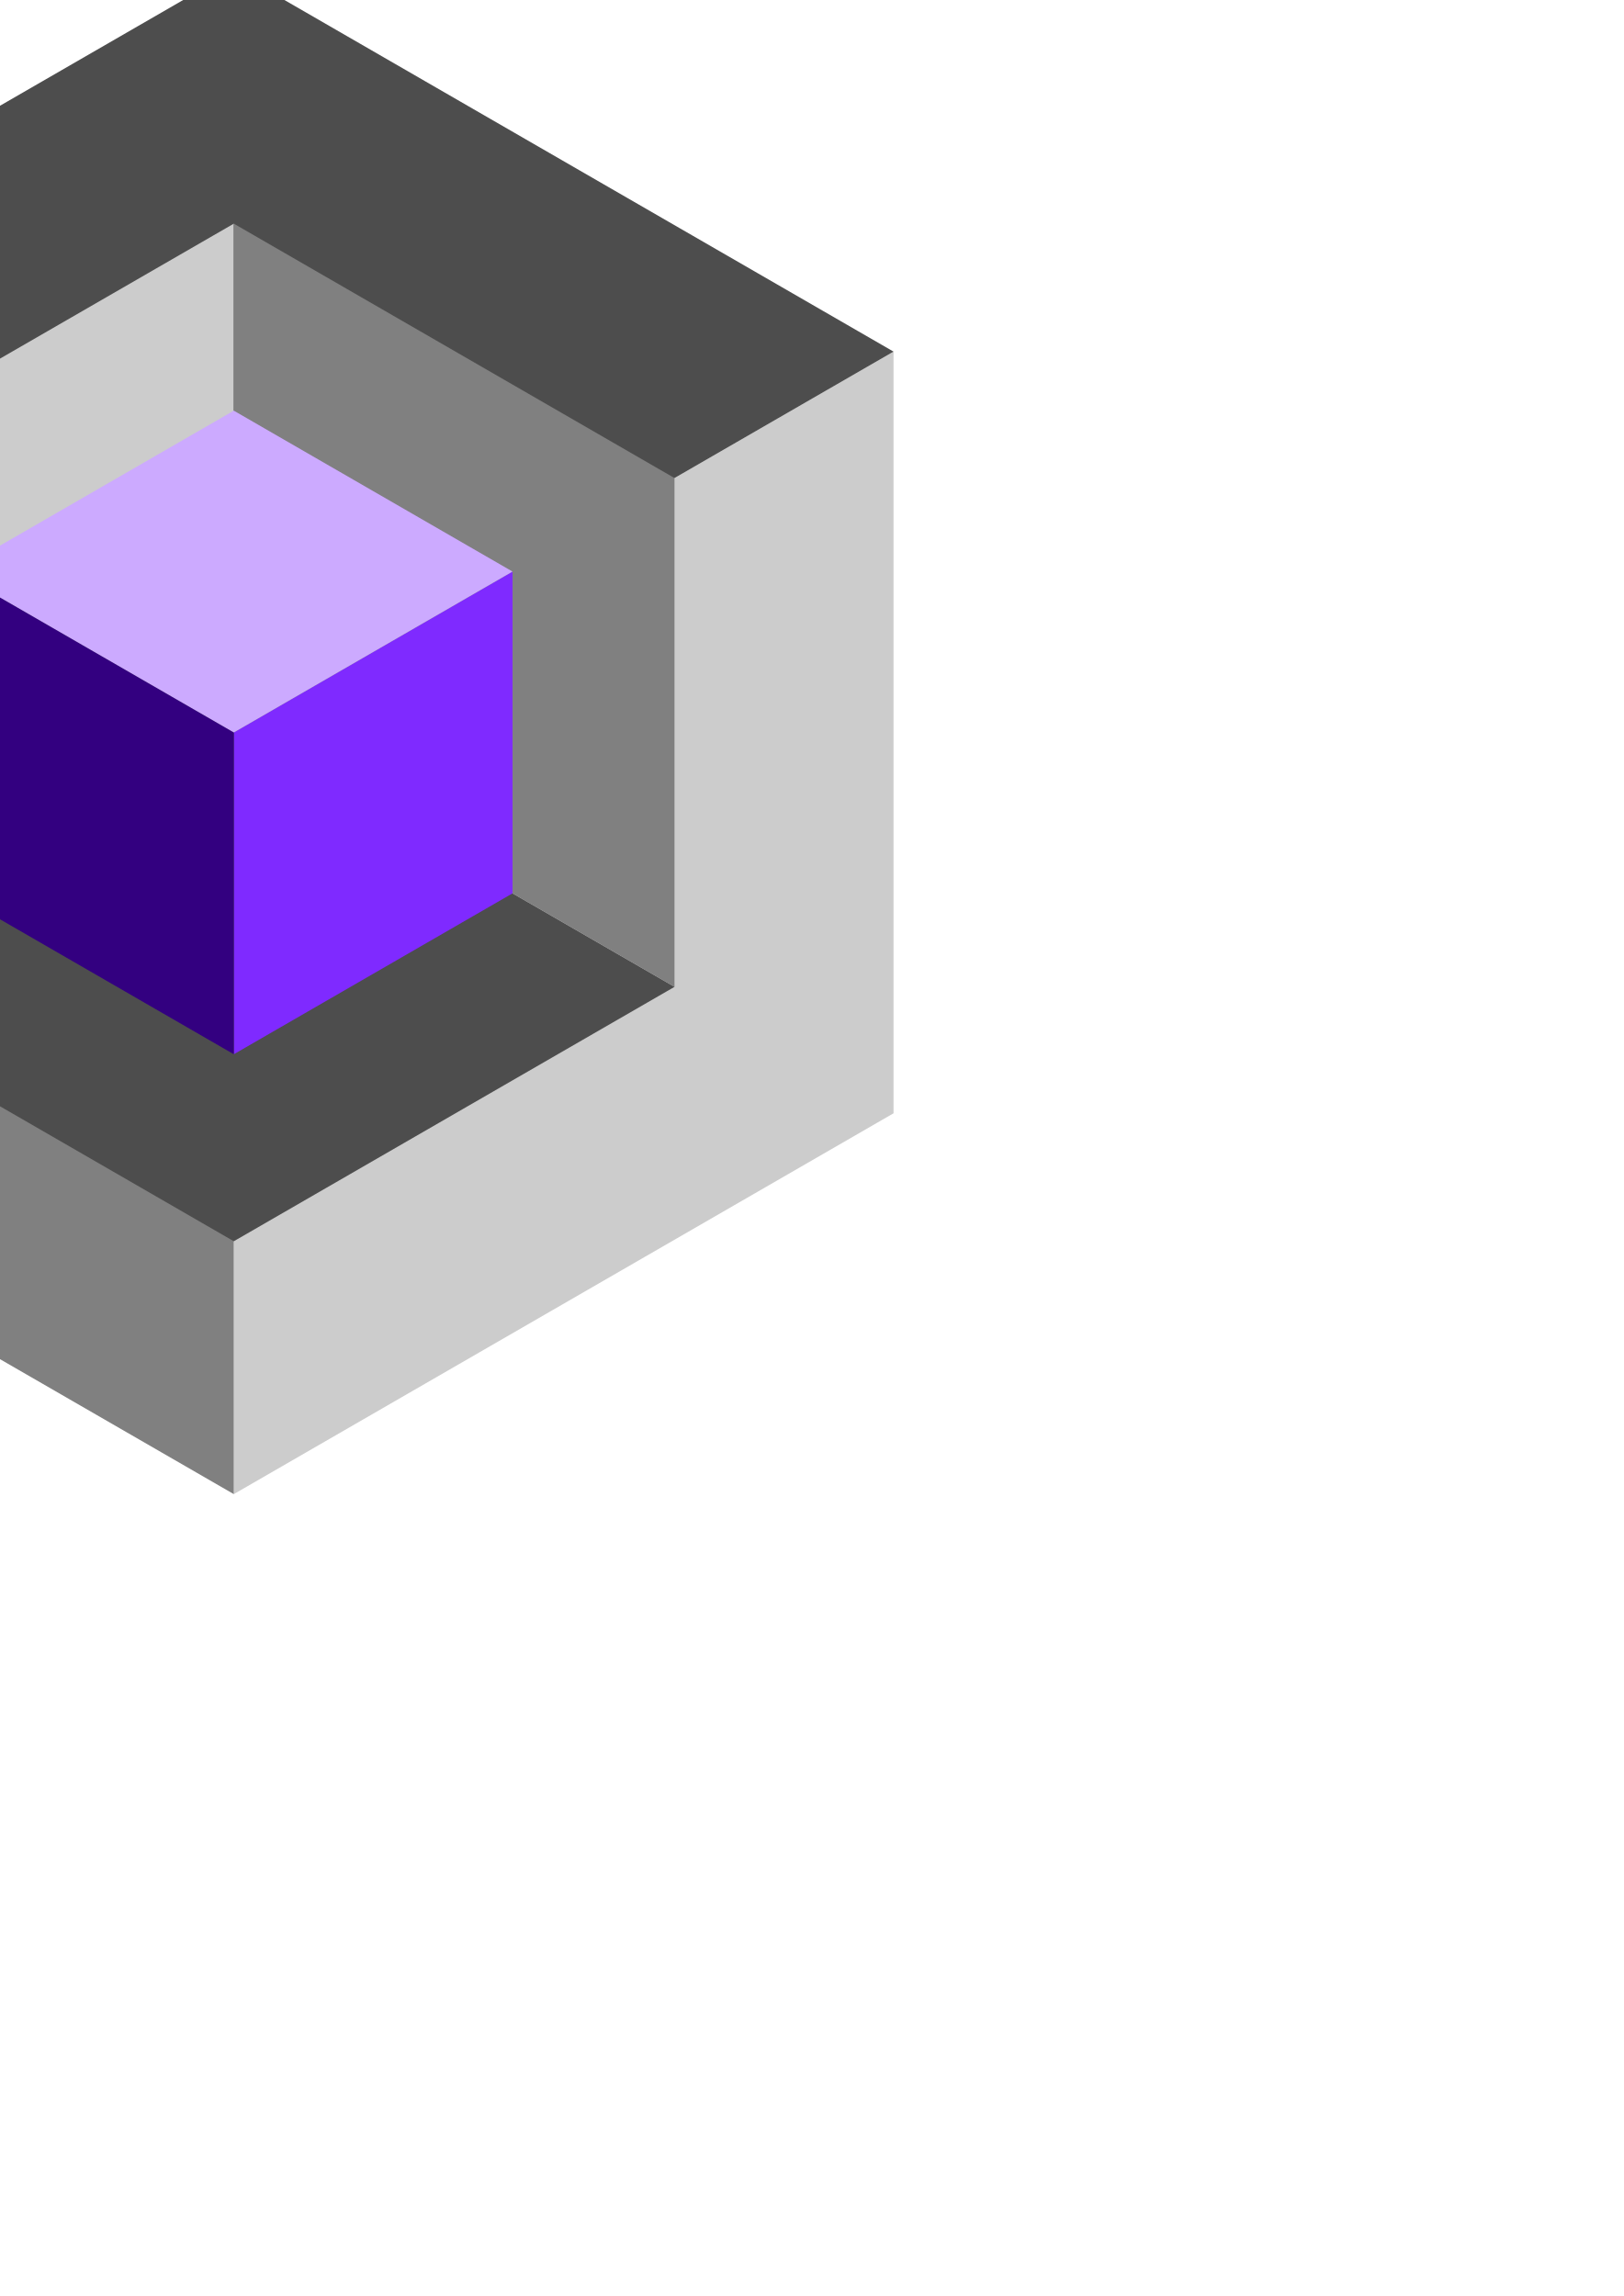
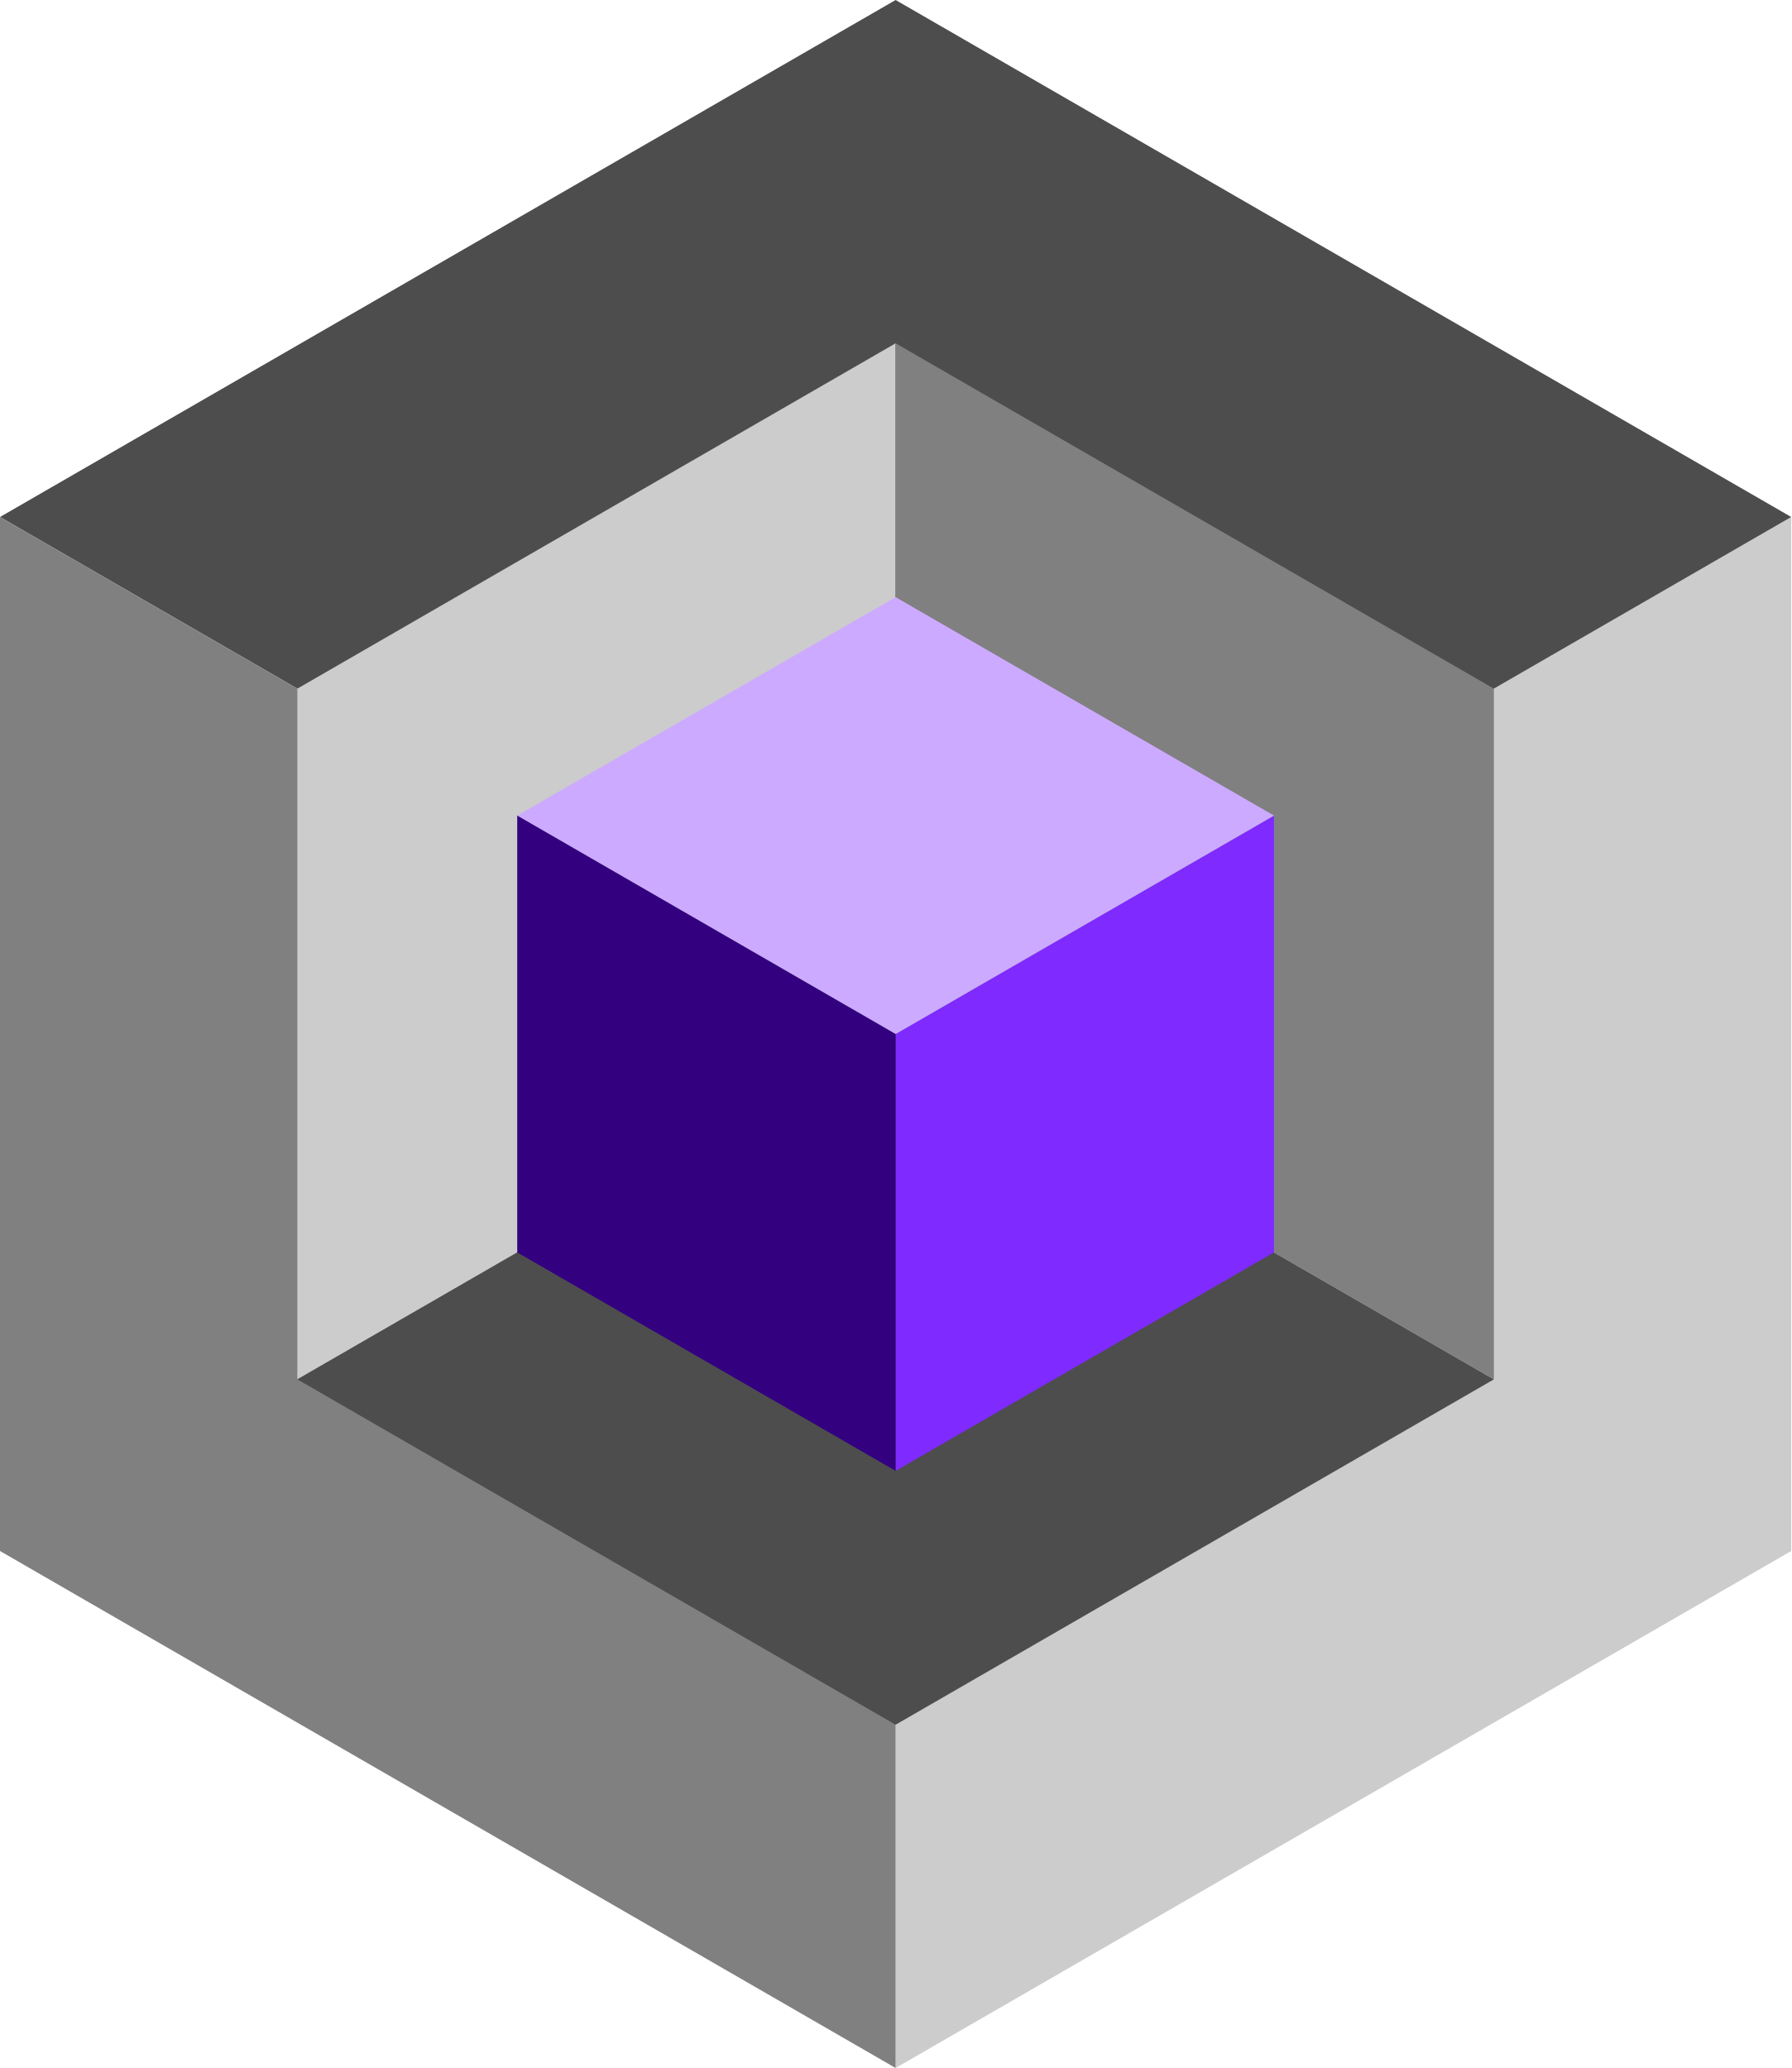
- <svg xmlns="http://www.w3.org/2000/svg" id="svg8" version="1.1" viewBox="0 0 210 297" height="297mm" width="210mm">
+ <svg xmlns="http://www.w3.org/2000/svg" id="svg8" version="1.1" viewBox="0 0 170.653 197.053" height="197.053mm" width="170.653mm">
  <defs id="defs2" />
-   <g id="layer1">
+   <g id="layer1" transform="translate(55.08863,3.779614)">
    <g id="g868">
-       <path id="path847" style="opacity:1;fill:#cccccc;stroke-width:1.002;stroke-linecap:round;stroke-linejoin:round" d="M 436.779 171.906 L 114.285 358.1 L 114.285 730.482 L 436.779 544.291 L 436.779 171.906 z " transform="scale(0.2645833)" />
-       <path id="path849" style="opacity:1;fill:#4d4d4d;stroke-width:1.002;stroke-linecap:round;stroke-linejoin:round" d="M 114.285 -14.285 L -208.209 171.906 L 114.285 358.1 L 436.779 171.906 L 114.285 -14.285 z " transform="scale(0.2645833)" />
-       <path id="path845" style="opacity:1;fill:#808080;stroke-width:1.002;stroke-linecap:round;stroke-linejoin:round" d="M -208.209 171.906 L -208.209 544.291 L 114.285 730.482 L 114.285 358.1 L -208.209 171.906 z " transform="scale(0.2645833)" />
+       <path id="path847" style="opacity:1;fill:#cccccc;stroke-width:1.002;stroke-linecap:round;stroke-linejoin:round" d="M 436.779,171.906 114.285,358.1 V 730.482 L 436.779,544.291 Z" transform="scale(0.2645833)" />
+       <path id="path849" style="opacity:1;fill:#4d4d4d;stroke-width:1.002;stroke-linecap:round;stroke-linejoin:round" d="M 114.285,-14.285 -208.209,171.906 114.285,358.1 436.779,171.906 Z" transform="scale(0.2645833)" />
+       <path id="path845" style="opacity:1;fill:#808080;stroke-width:1.002;stroke-linecap:round;stroke-linejoin:round" d="m -208.209,171.906 v 372.385 l 322.494,186.191 V 358.1 Z" transform="scale(0.2645833)" />
    </g>
    <g transform="matrix(-0.668001,0,0,-0.668001,50.43693,158.038)" id="g876">
      <path transform="scale(0.2645833)" d="M 436.779,171.906 114.285,358.1 V 730.482 L 436.779,544.291 Z" style="opacity:1;fill:#cccccc;stroke-width:1.002;stroke-linecap:round;stroke-linejoin:round" id="path870" />
      <path transform="scale(0.2645833)" d="M 114.285,-14.285 -208.209,171.906 114.285,358.1 436.779,171.906 Z" style="opacity:1;fill:#4d4d4d;stroke-width:1.002;stroke-linecap:round;stroke-linejoin:round" id="path872" />
      <path transform="scale(0.2645833)" d="m -208.209,171.906 v 372.385 l 322.494,186.191 V 358.1 Z" style="opacity:1;fill:#808080;stroke-width:1.002;stroke-linecap:round;stroke-linejoin:round" id="path874" />
    </g>
    <g transform="matrix(1.24964,0,0,1.24964,-7.548601,-23.65262)" id="g892">
      <path id="path878" style="fill:#7f2aff;stroke-width:0.09;stroke-linecap:round;stroke-linejoin:round" d="M 59.085,78.092 30.238,94.747 V 128.057 L 59.085,111.402 Z" />
      <path id="path880" style="fill:#ccaaff;stroke-width:0.09;stroke-linecap:round;stroke-linejoin:round" d="M 30.238,61.437 1.391,78.092 30.238,94.747 59.085,78.092 Z" />
      <path id="path882" style="fill:#330080;stroke-width:0.09;stroke-linecap:round;stroke-linejoin:round" d="M 1.391,78.092 V 111.402 L 30.238,128.057 V 94.747 Z" />
    </g>
  </g>
</svg>
